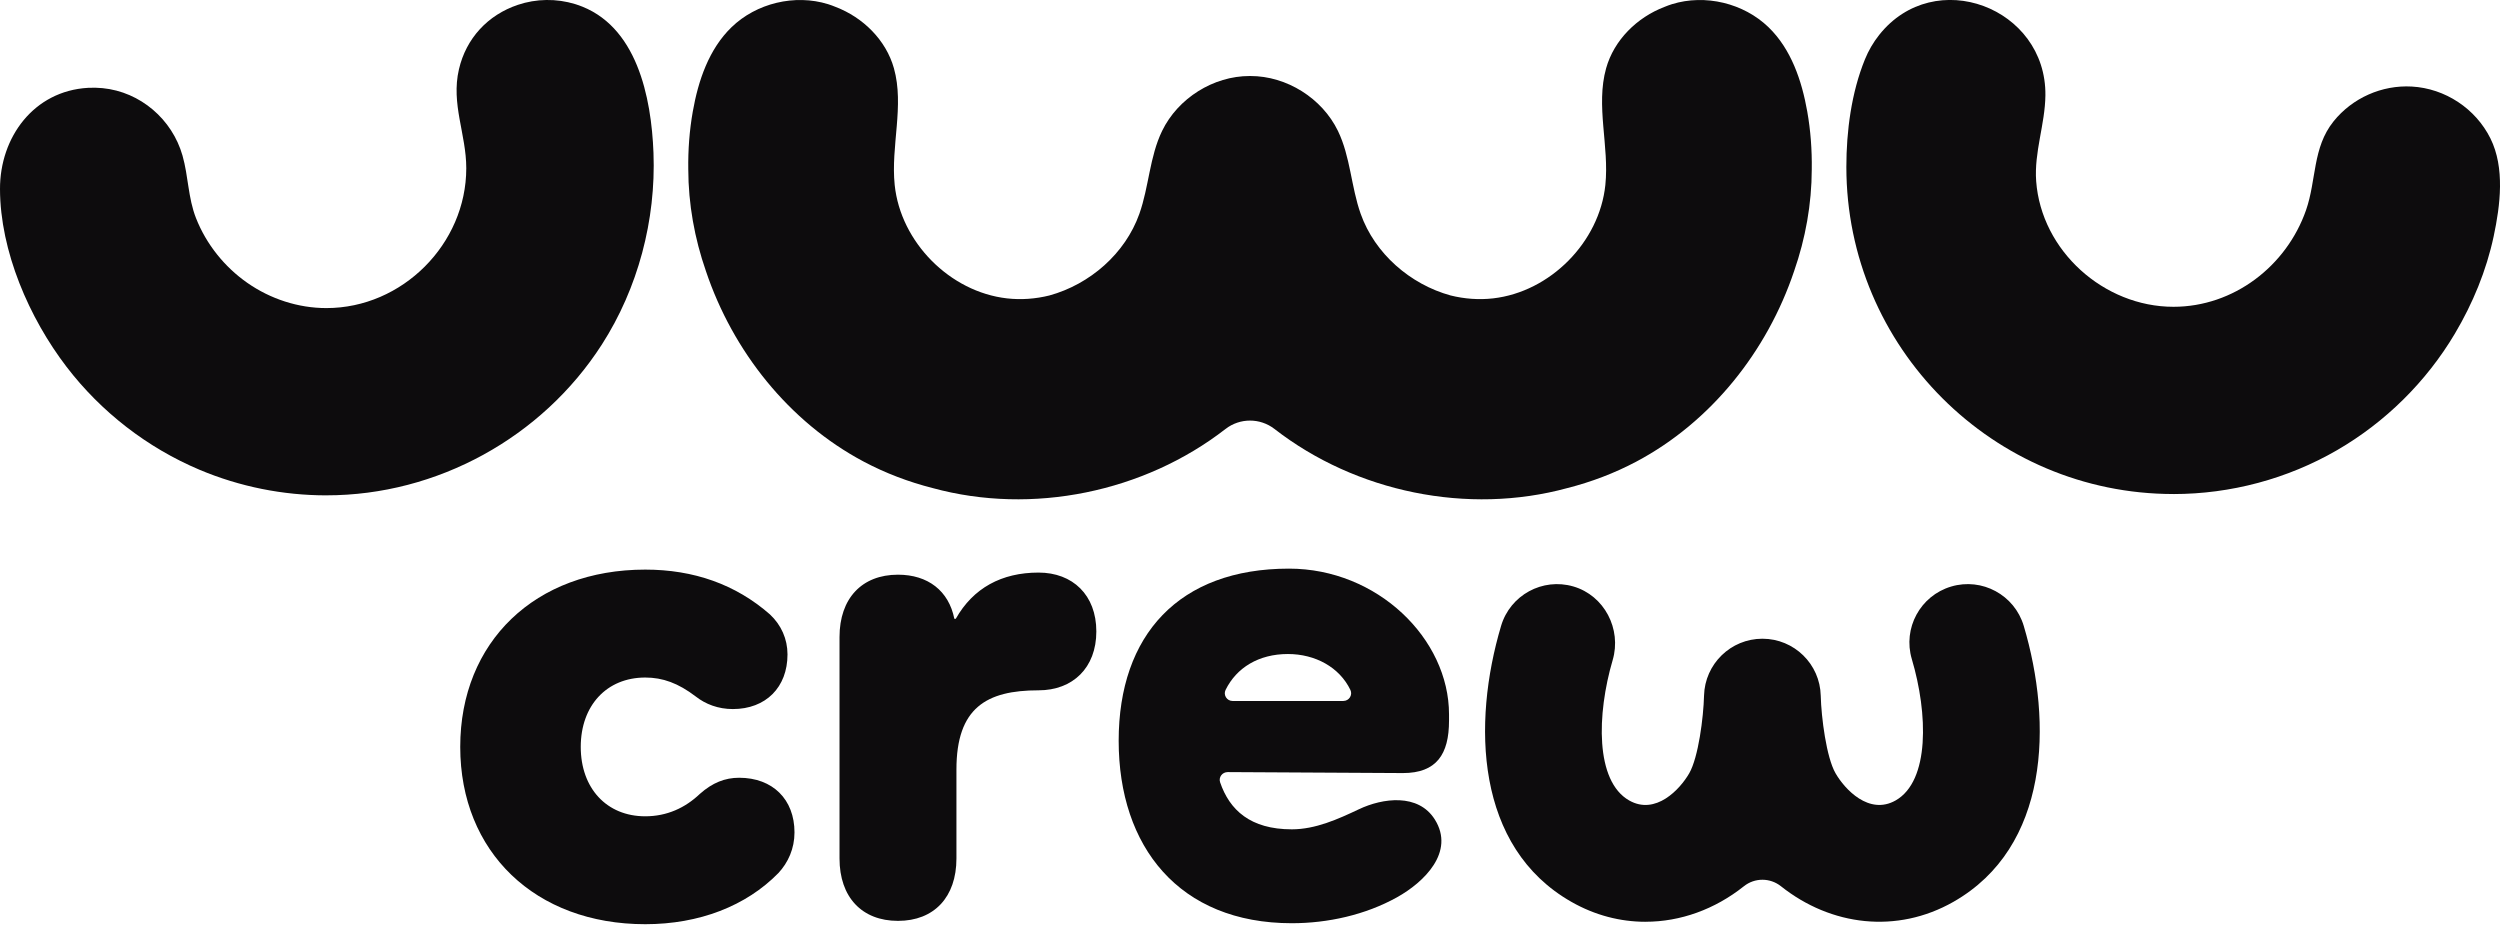
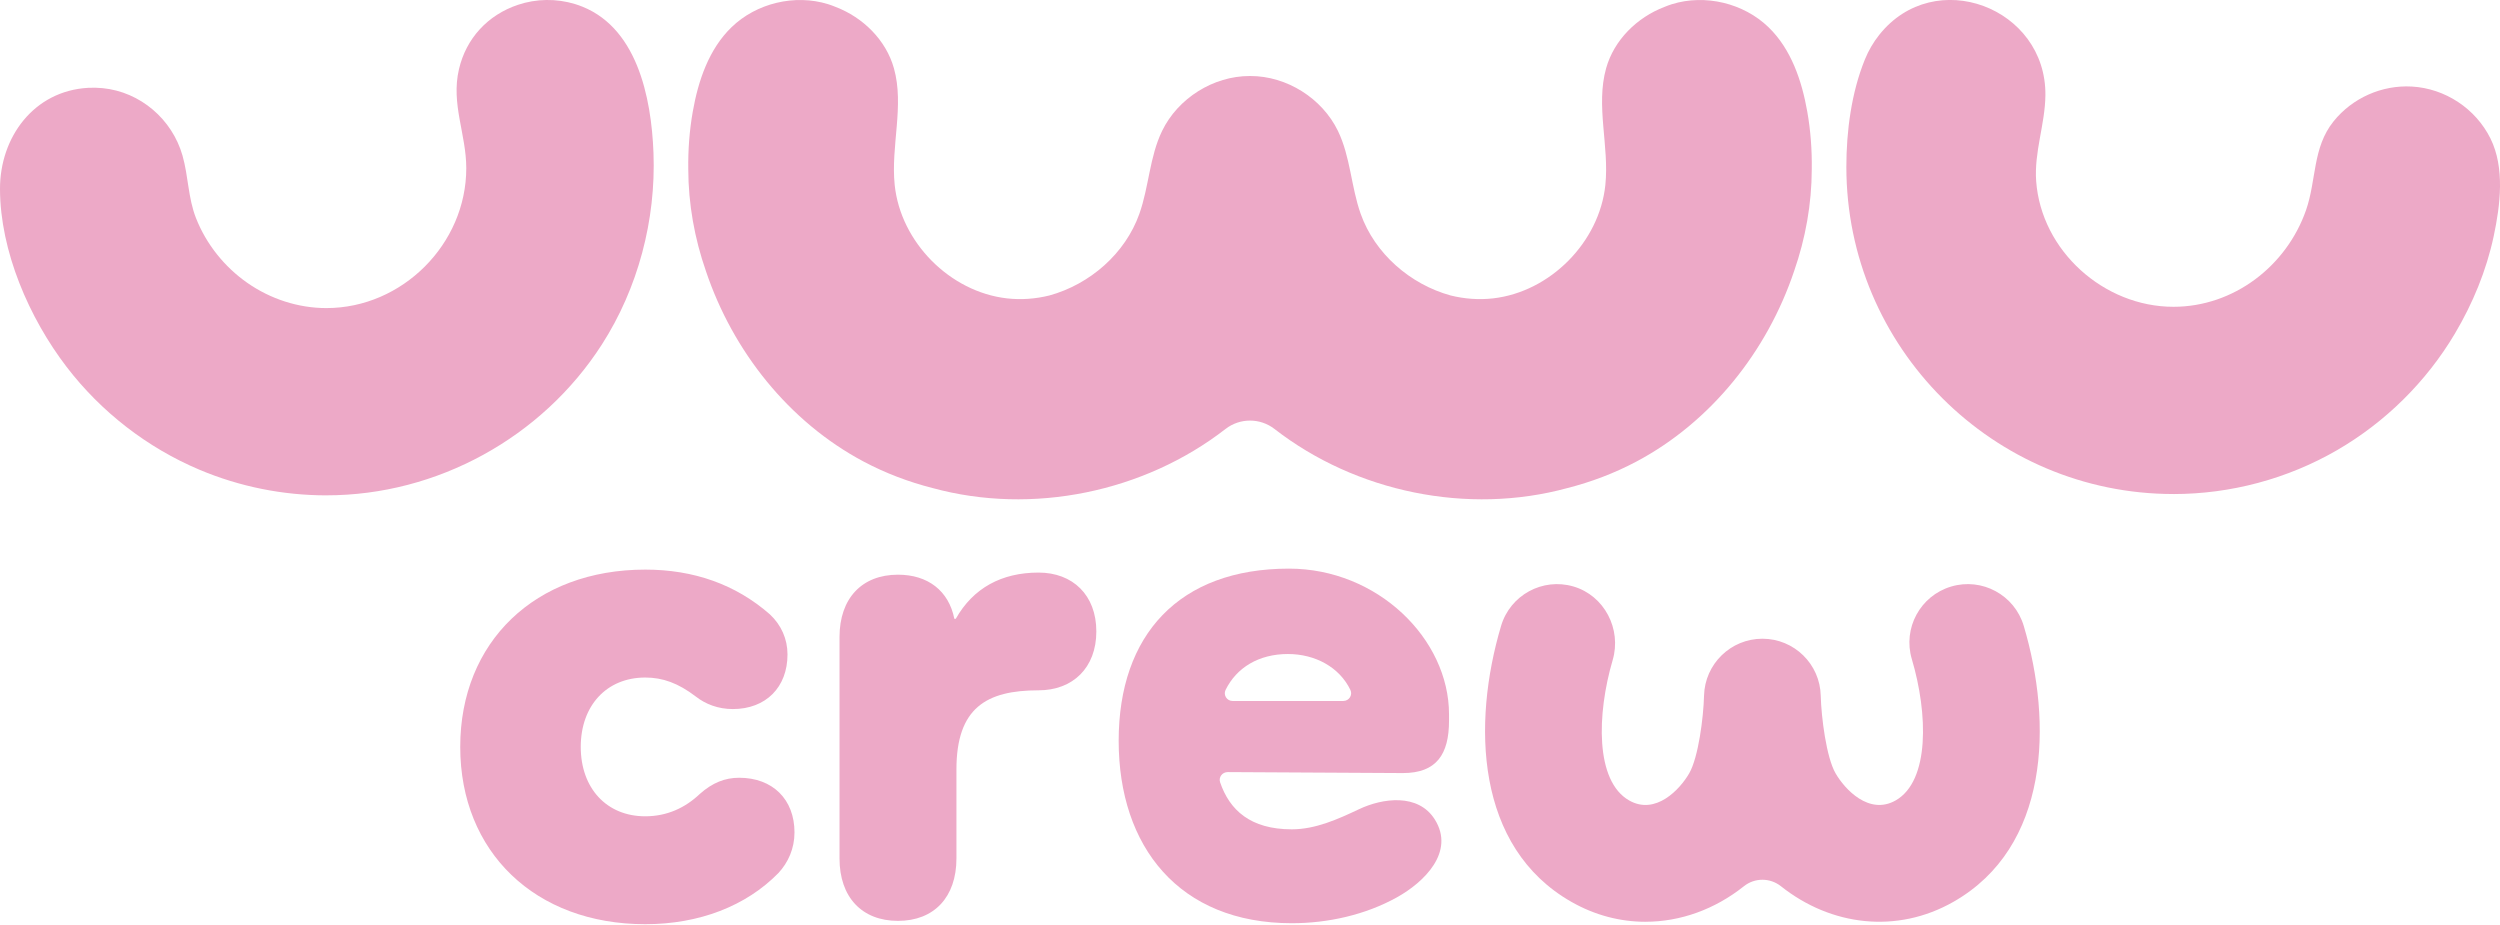
<svg xmlns="http://www.w3.org/2000/svg" id="Layer_1" viewBox="0 0 1126 416.26">
  <defs>
-     <style>.cls-1{fill:#0d0c0d;}</style>
+     <style>.cls-1{fill:#EDA9C7;}</style>
  </defs>
  <g id="Artwork_43">
    <g>
      <path class="cls-1" d="M978.91,222.52c25.78,0,51.37-6.84,73.69-19.76,21.79-12.62,40.21-30.83,53.07-52.48,8.05-13.56,14.19-28.39,17.48-43.84,2.98-14,5.11-30.87-1.46-44.1-6.7-13.46-20.4-22.51-35.41-23.36-13.5-.76-26.79,5.15-35.26,15.7-9.51,11.84-7.65,26.41-12.39,39.99-8.81,25.21-32.59,43.51-59.7,43.51-31.34,0-59.52-25.19-61.84-56.58-.96-13.09,4-25.59,4.16-38.62,.49-39.59-49.89-58.75-74.88-27.23-2.64,3.33-4.8,7.04-6.4,10.98-6.11,15.01-8.37,32.34-8.37,48.45,0,81.24,66.09,147.33,147.33,147.33Z" />
      <path class="cls-1" d="M147.03,223.1c49.82,0,97.14-26.03,124.04-67.91,16.27-25.32,24.41-56.04,23.26-86.32-.95-24.92-7.38-57.86-34.52-66.78l-.78-.25c-8.4-2.58-17.51-2.45-25.84,.36-13.51,4.56-23.25,15.09-26.48,28.99-3.66,15.71,3.3,29.2,3.3,44.58,0,34.15-28.85,62.99-62.99,62.99-12.72,0-25.24-4.11-35.65-11.38-10.31-7.21-18.48-17.42-23.09-29.14-3.6-9.15-3.41-18.78-6.08-28.17-4.65-16.34-18.97-28.69-36.01-30.37-2.17-.21-4.36-.26-6.53-.14C15.23,40.95-.07,61.82,0,85.18c.08,27.99,13.14,58.04,29.97,80.03,15.55,20.32,36.37,36.45,59.94,46.39,18.04,7.6,37.55,11.51,57.12,11.51Z" />
      <path class="cls-1" d="M350.59,393.22c-14.52,14.84-35.67,23.04-59.97,23.04-49.55,0-83.33-32.51-83.33-79.85s33.77-79.86,83.33-79.86c21.78,0,40.72,6.63,56.18,20.2,5.05,4.73,7.89,11.05,7.89,17.99,0,14.83-9.78,24.62-24.62,24.62-6.63,0-12.31-2.21-16.73-5.68-7.89-6-14.83-8.52-22.73-8.52-17.36,0-29.04,12.63-29.04,31.25s11.68,31.25,29.04,31.25c9.78,0,17.99-3.79,24.62-10.1,5.68-5.05,11.36-7.26,17.67-7.26,15.15,0,24.94,9.78,24.94,24.62,0,7.26-2.84,13.57-7.26,18.31Z" />
      <path class="cls-1" d="M493.79,284.41c0,16.41-10.66,26.51-26.02,26.51-23.51,0-36.99,7.89-36.99,35.67v40.08c0,17.36-10.03,28.09-26.33,28.09s-26.33-10.73-26.33-28.09v-99.74c0-17.36,10.03-28.09,26.33-28.09,13.48,0,22.88,7.26,25.39,19.88h.63c7.84-13.89,20.69-20.83,37.3-20.83,15.36,0,26.02,10.1,26.02,26.51Z" />
      <path class="cls-1" d="M552.91,347.76c-2.4-.01-4.15,2.33-3.37,4.6,4.25,12.43,13.56,21.17,32.3,21.17,10.68,0,20.82-4.6,30.16-9.02,10.85-5.14,26.79-7.25,34.23,4.57,9.23,14.66-4.86,28.3-17.05,35.08-14.25,7.92-31.13,11.66-47.35,11.66-50.82,0-77.98-34.52-77.98-82.18s27.17-77.53,76.72-77.53c39.79,0,72.07,31.56,72.07,65.65v2.84c0,15.15-5.63,23.59-20.78,23.59l-78.95-.44Zm52.15-32.05c2.55,0,4.26-2.67,3.16-4.96-4.93-10.24-15.84-16.18-28.16-16.18-13.1,0-23.14,6.14-28.06,16.17-1.13,2.3,.59,4.98,3.15,4.98h49.92Z" />
      <path class="cls-1" d="M741.14,415.17c-11.31,0-22.71-2.89-33.36-8.96-43.3-24.63-44.76-80.37-31.69-124.32,4.12-13.87,18.68-21.79,32.54-17.75,13.97,4.07,21.82,19.19,17.72,33.16-7.17,24.43-7.9,54.5,7.42,63.22,11.95,6.8,22.93-5.04,27.07-12.25,4.11-7.17,6.41-25.1,6.66-34.96,.37-14.25,12.03-25.63,26.28-25.63h.04c14.27,.02,25.92,11.41,26.24,25.68,.25,9.82,2.54,27.75,6.66,34.91,4.14,7.21,15.12,19.04,27.07,12.25,15.41-8.77,14.58-39.14,7.3-63.65-4.14-13.92,3.79-28.55,17.71-32.69,13.91-4.14,28.55,3.79,32.69,17.7,13.07,43.95,11.6,99.69-31.69,124.32-25.43,14.47-55.1,10.9-77.65-7.03-4.91-3.9-11.81-3.91-16.71,0-13.1,10.42-28.61,15.99-44.29,15.99Z" />
      <path class="cls-1" d="M816.02,76.24c.12-8.69-.51-17.39-2.03-25.99-2.46-13.94-7.25-28.1-17.41-37.95-11.23-10.89-28.55-15.05-43.5-10.43-1.16,.36-2.3,.79-3.42,1.25-12.32,4.7-22.68,14.87-26.26,27.62-4.76,16.95,1.47,35.07-.35,52.59-2.68,25.75-24.85,48.14-50.58,51.06-6.41,.73-12.87,.23-19.1-1.31-18.21-5.01-34.17-18.86-40.52-36.77-4.33-12.2-4.6-25.72-10.25-37.36-7.14-14.71-23.08-24.73-39.44-24.71-.05,0-.1,0-.15,0-.05,0-.1,0-.15,0-16.36-.02-32.3,10-39.44,24.71-5.65,11.64-5.93,25.17-10.25,37.36-6.35,17.91-22.3,31.76-40.52,36.77-6.22,1.54-12.69,2.04-19.1,1.31-25.72-2.92-47.9-25.31-50.58-51.06-1.82-17.52,4.41-35.64-.35-52.59-3.58-12.75-13.94-22.92-26.26-27.62-1.12-.46-2.26-.89-3.42-1.25-14.95-4.62-32.27-.47-43.5,10.43-10.16,9.86-14.96,24.02-17.41,37.95-1.52,8.6-2.15,17.3-2.03,25.99,.03,15.65,2.83,31.13,7.95,45.87,12.12,36.07,37.35,67.89,71.02,85.78,9.87,5.24,20.34,9.2,31.12,11.94,44.84,12.25,95.22,1.85,131.88-26.62,6.49-5.04,15.58-5.04,22.07,0,36.66,28.47,87.04,38.87,131.88,26.62,10.78-2.74,21.24-6.7,31.12-11.94,33.67-17.89,58.91-49.71,71.03-85.78,5.13-14.74,7.92-30.22,7.95-45.87Z" />
    </g>
  </g>
</svg>
